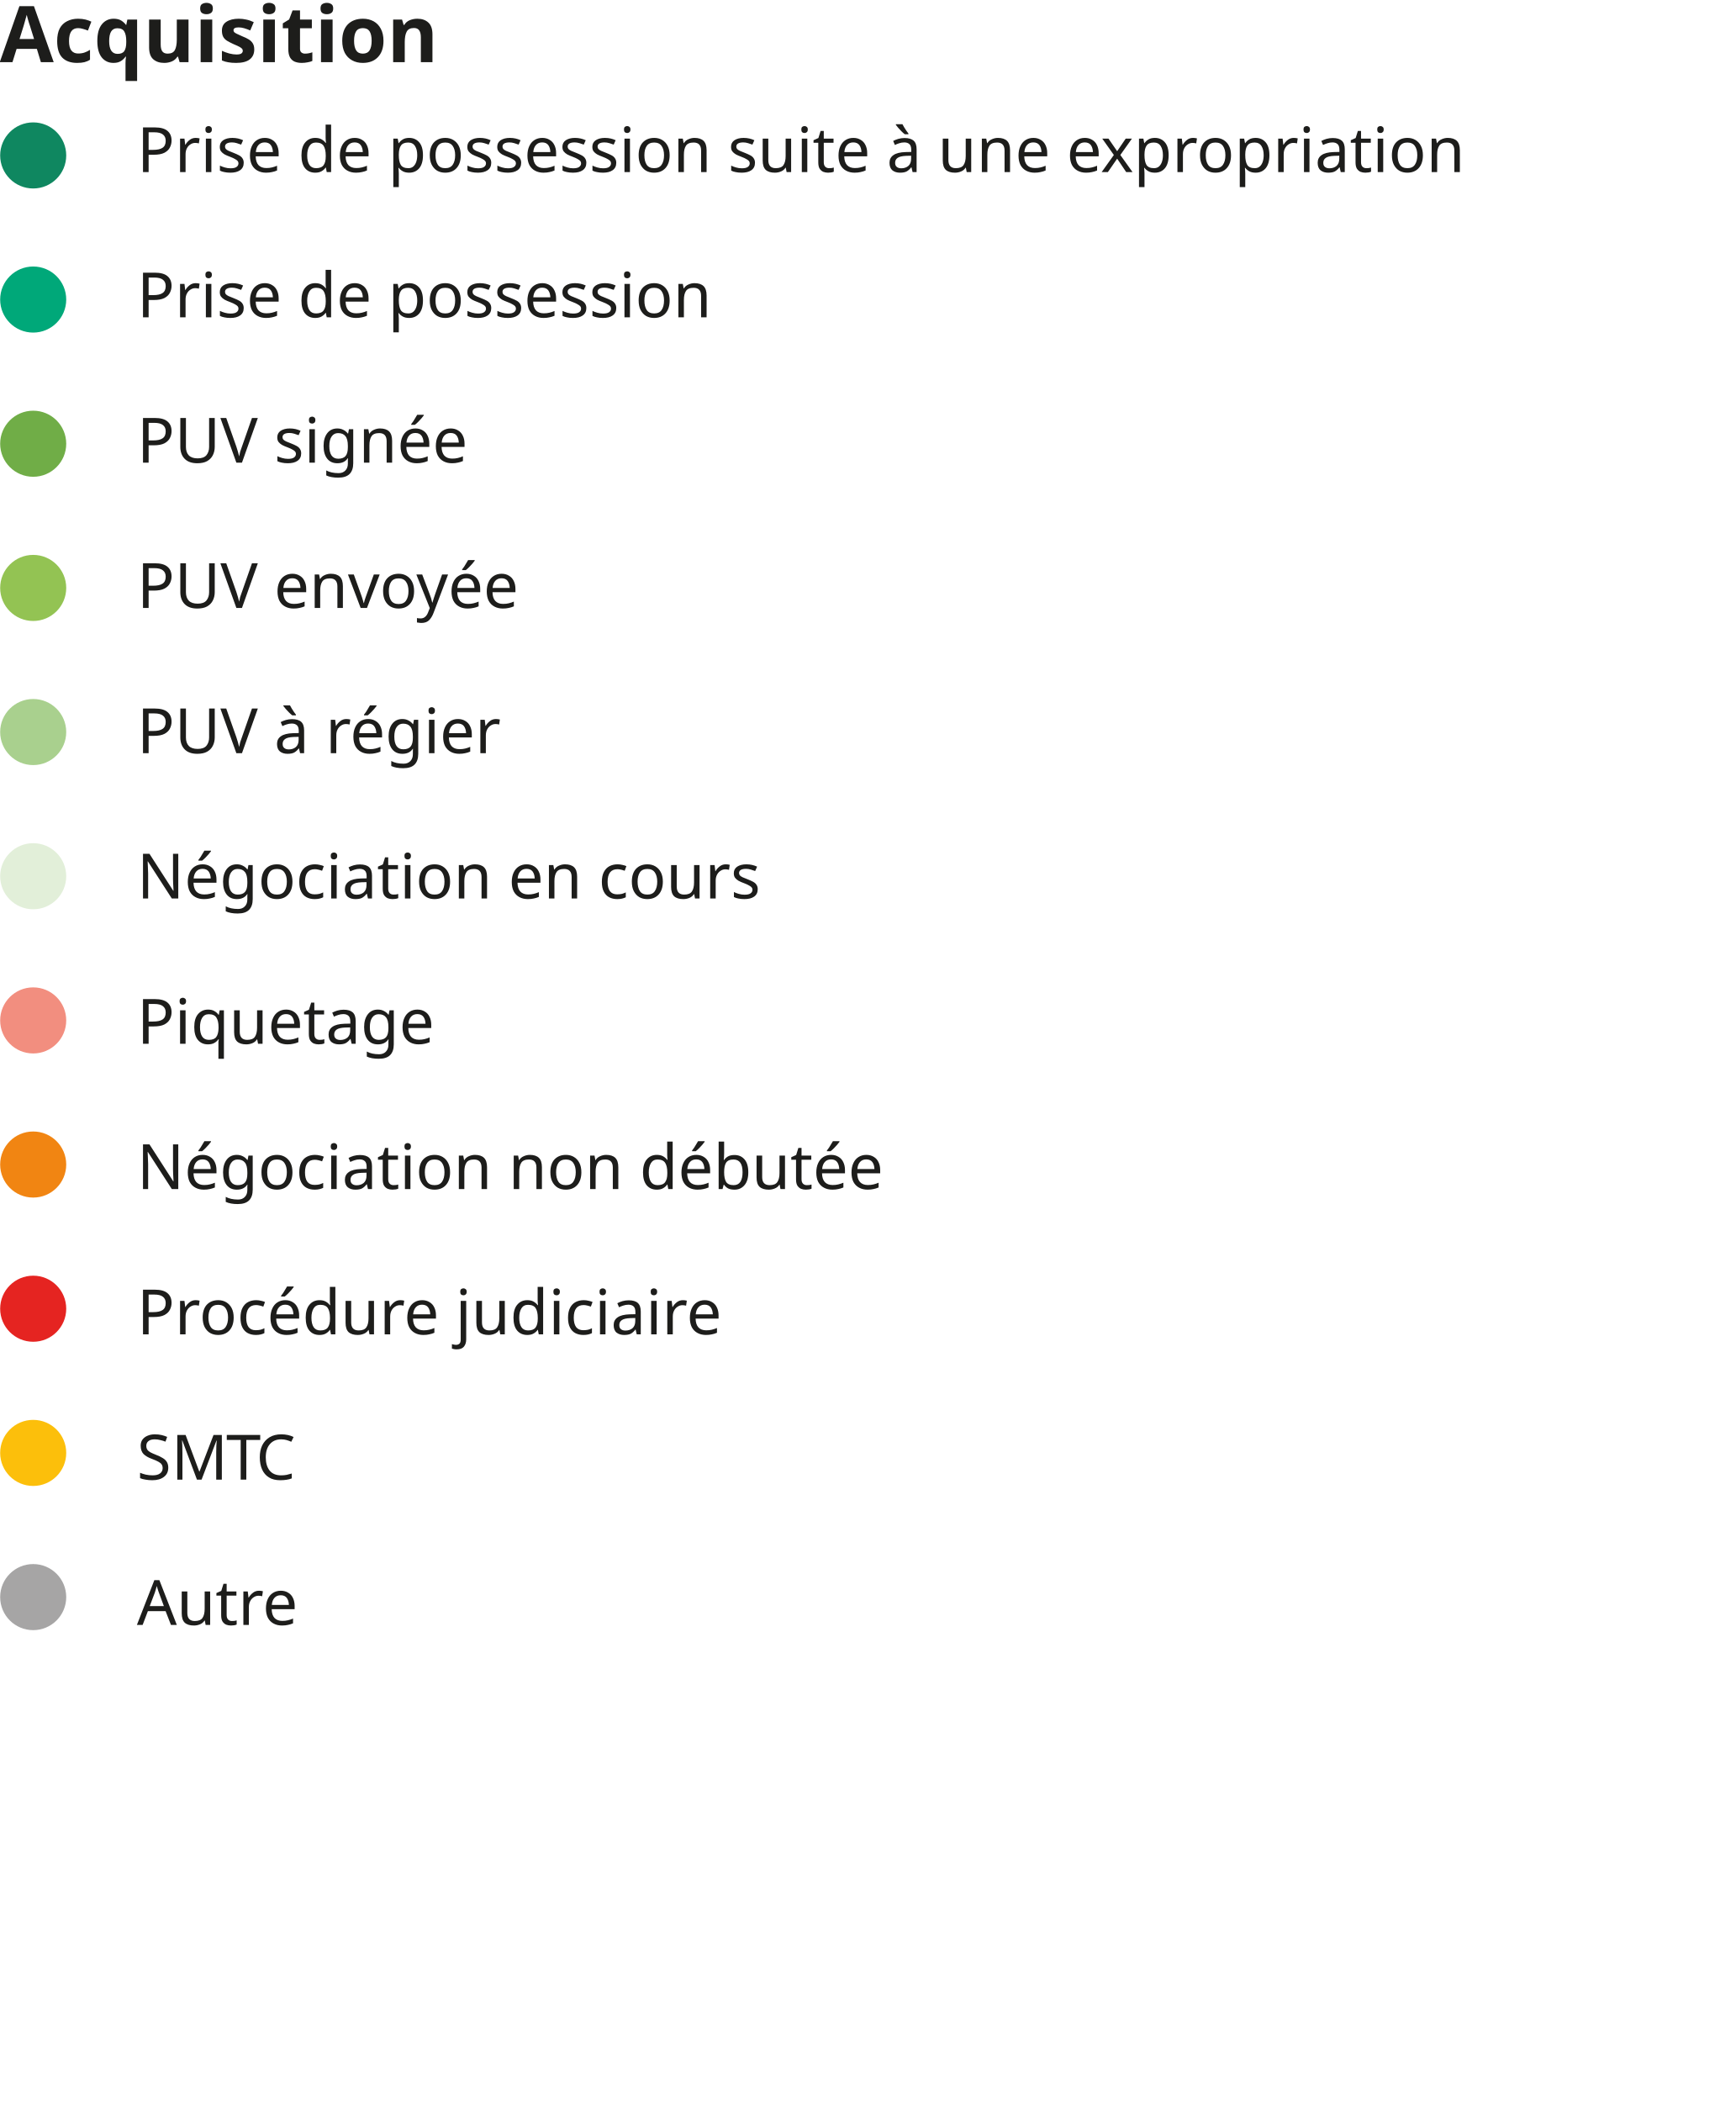
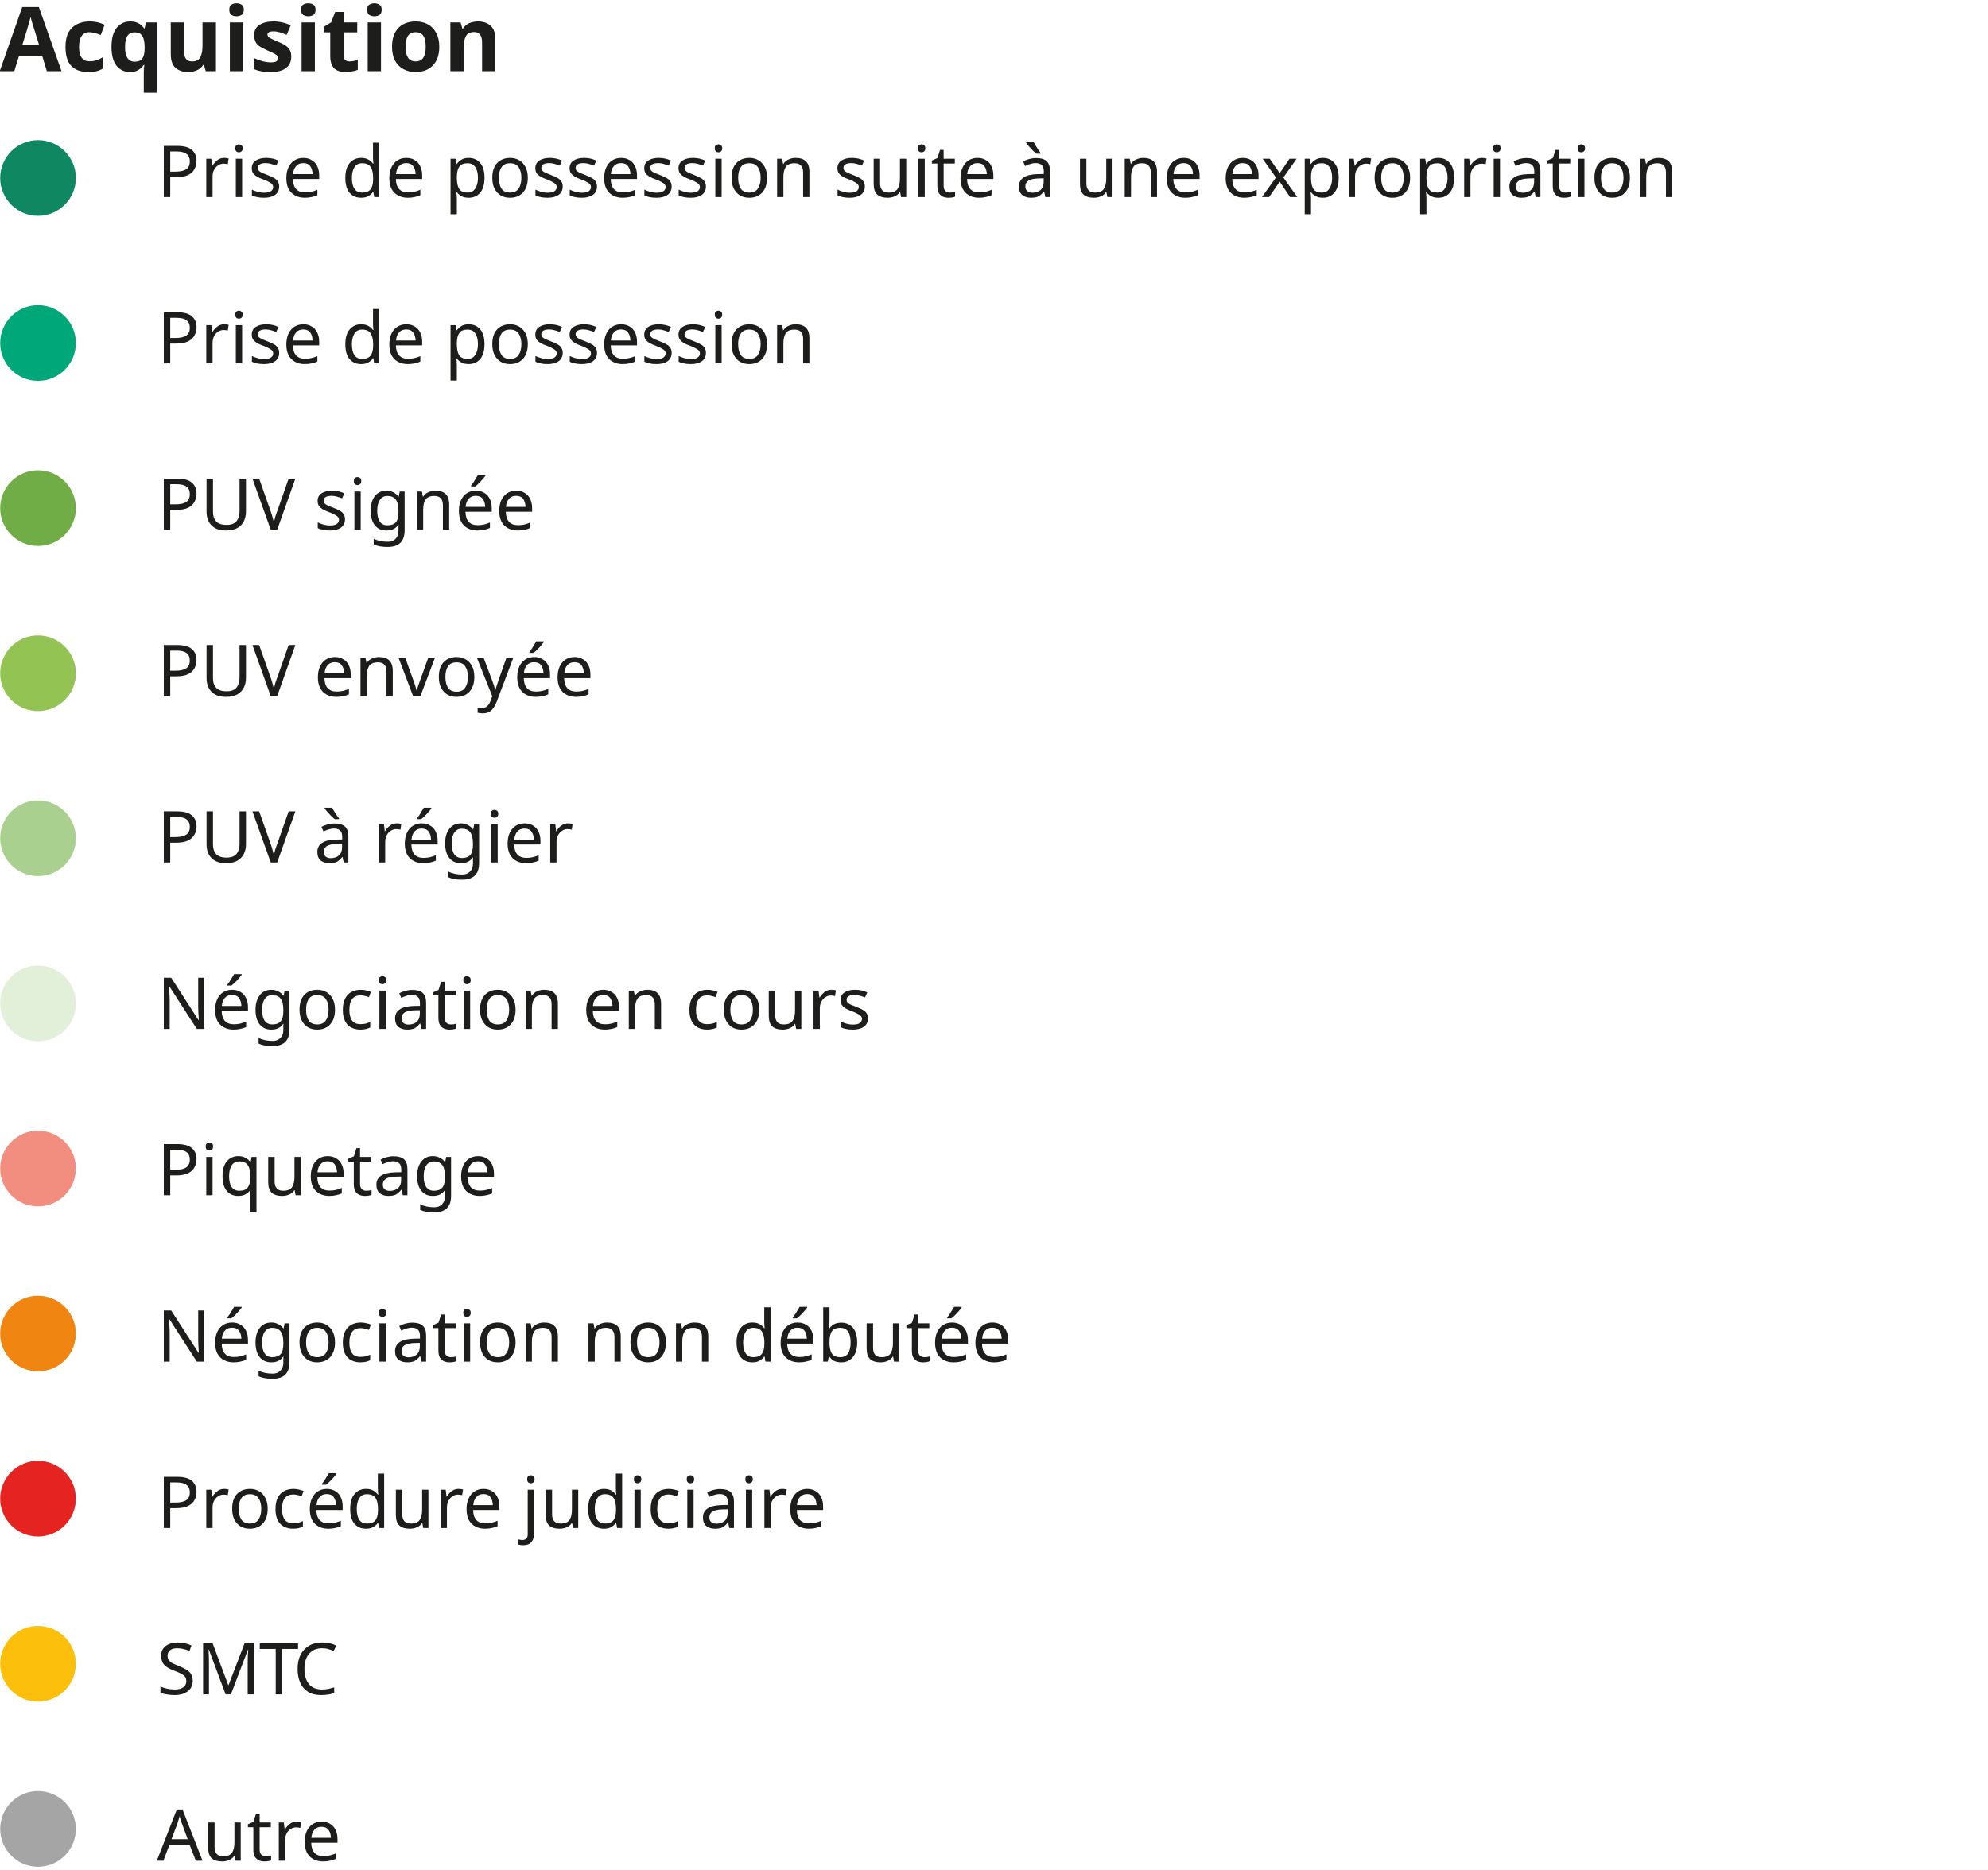
- <svg xmlns="http://www.w3.org/2000/svg" id="Calque_1" data-name="Calque 1" viewBox="0 0 222.22 269.11">
+ <svg xmlns="http://www.w3.org/2000/svg" id="Calque_1" data-name="Calque 1" viewBox="0 0 222.22 209">
  <defs>
    <style>
      .cls-1 {
        font-family: SegoeUI, 'Segoe UI';
        font-size: 8px;
      }

      .cls-1, .cls-2 {
        fill: #1d1d1b;
      }

      .cls-3 {
        fill: #f18512;
      }

      .cls-3, .cls-4, .cls-5, .cls-6, .cls-7, .cls-8, .cls-9, .cls-10, .cls-11, .cls-12, .cls-13 {
        stroke-width: 0px;
      }

      .cls-4 {
        fill: #fcbf0b;
      }

      .cls-5 {
        fill: #0f8760;
      }

      .cls-14 {
        letter-spacing: -.05em;
      }

      .cls-6 {
        fill: #93c353;
      }

      .cls-7 {
        fill: #e52421;
      }

      .cls-8 {
        fill: #00a879;
      }

      .cls-9 {
        fill: #a9d08e;
      }

      .cls-10 {
        fill: #70ad47;
      }

      .cls-11 {
        fill: #e2efd9;
      }

      .cls-12 {
        fill: #f28e7f;
      }

      .cls-13 {
        fill: #a6a5a5;
      }

      .cls-2 {
        font-family: SegoeUI-Bold, 'Segoe UI';
        font-size: 10px;
        font-weight: 700;
      }
    </style>
  </defs>
  <circle class="cls-11" cx="4.25" cy="112.18" r="4.23" />
  <text class="cls-2" transform="translate(-.03 7.96)">
    <tspan x="0" y="0">Acquisition</tspan>
  </text>
  <circle class="cls-5" cx="4.25" cy="19.9" r="4.23" />
  <circle class="cls-8" cx="4.25" cy="38.35" r="4.23" />
  <circle class="cls-10" cx="4.25" cy="56.81" r="4.23" />
  <circle class="cls-6" cx="4.25" cy="75.27" r="4.23" />
  <circle class="cls-9" cx="4.25" cy="93.72" r="4.23" />
  <circle class="cls-12" cx="4.25" cy="130.64" r="4.23" />
  <circle class="cls-3" cx="4.25" cy="149.09" r="4.23" />
  <circle class="cls-7" cx="4.25" cy="167.55" r="4.23" />
  <circle class="cls-4" cx="4.25" cy="186.01" r="4.23" />
  <circle class="cls-13" cx="4.25" cy="204.47" r="4.23" />
  <text class="cls-1" transform="translate(17.53 22.03)">
    <tspan x="0" y="0">Prise de possession suite à une expropriation</tspan>
    <tspan x="0" y="18.6">Prise de possession</tspan>
    <tspan x="0" y="37.2">PUV signée</tspan>
    <tspan x="0" y="55.8">PUV envoyée</tspan>
    <tspan x="0" y="74.4">PUV à régier</tspan>
    <tspan x="0" y="93">Négociation en cours</tspan>
    <tspan x="0" y="111.6">Piquetage</tspan>
    <tspan x="0" y="130.2">Négociation non débutée</tspan>
    <tspan x="0" y="148.8">Procédure judiciaire</tspan>
    <tspan x="0" y="167.4">SM</tspan>
    <tspan class="cls-14" x="11.43" y="167.4">T</tspan>
    <tspan x="15.25" y="167.4">C</tspan>
    <tspan x="0" y="186">Autre</tspan>
  </text>
</svg>
